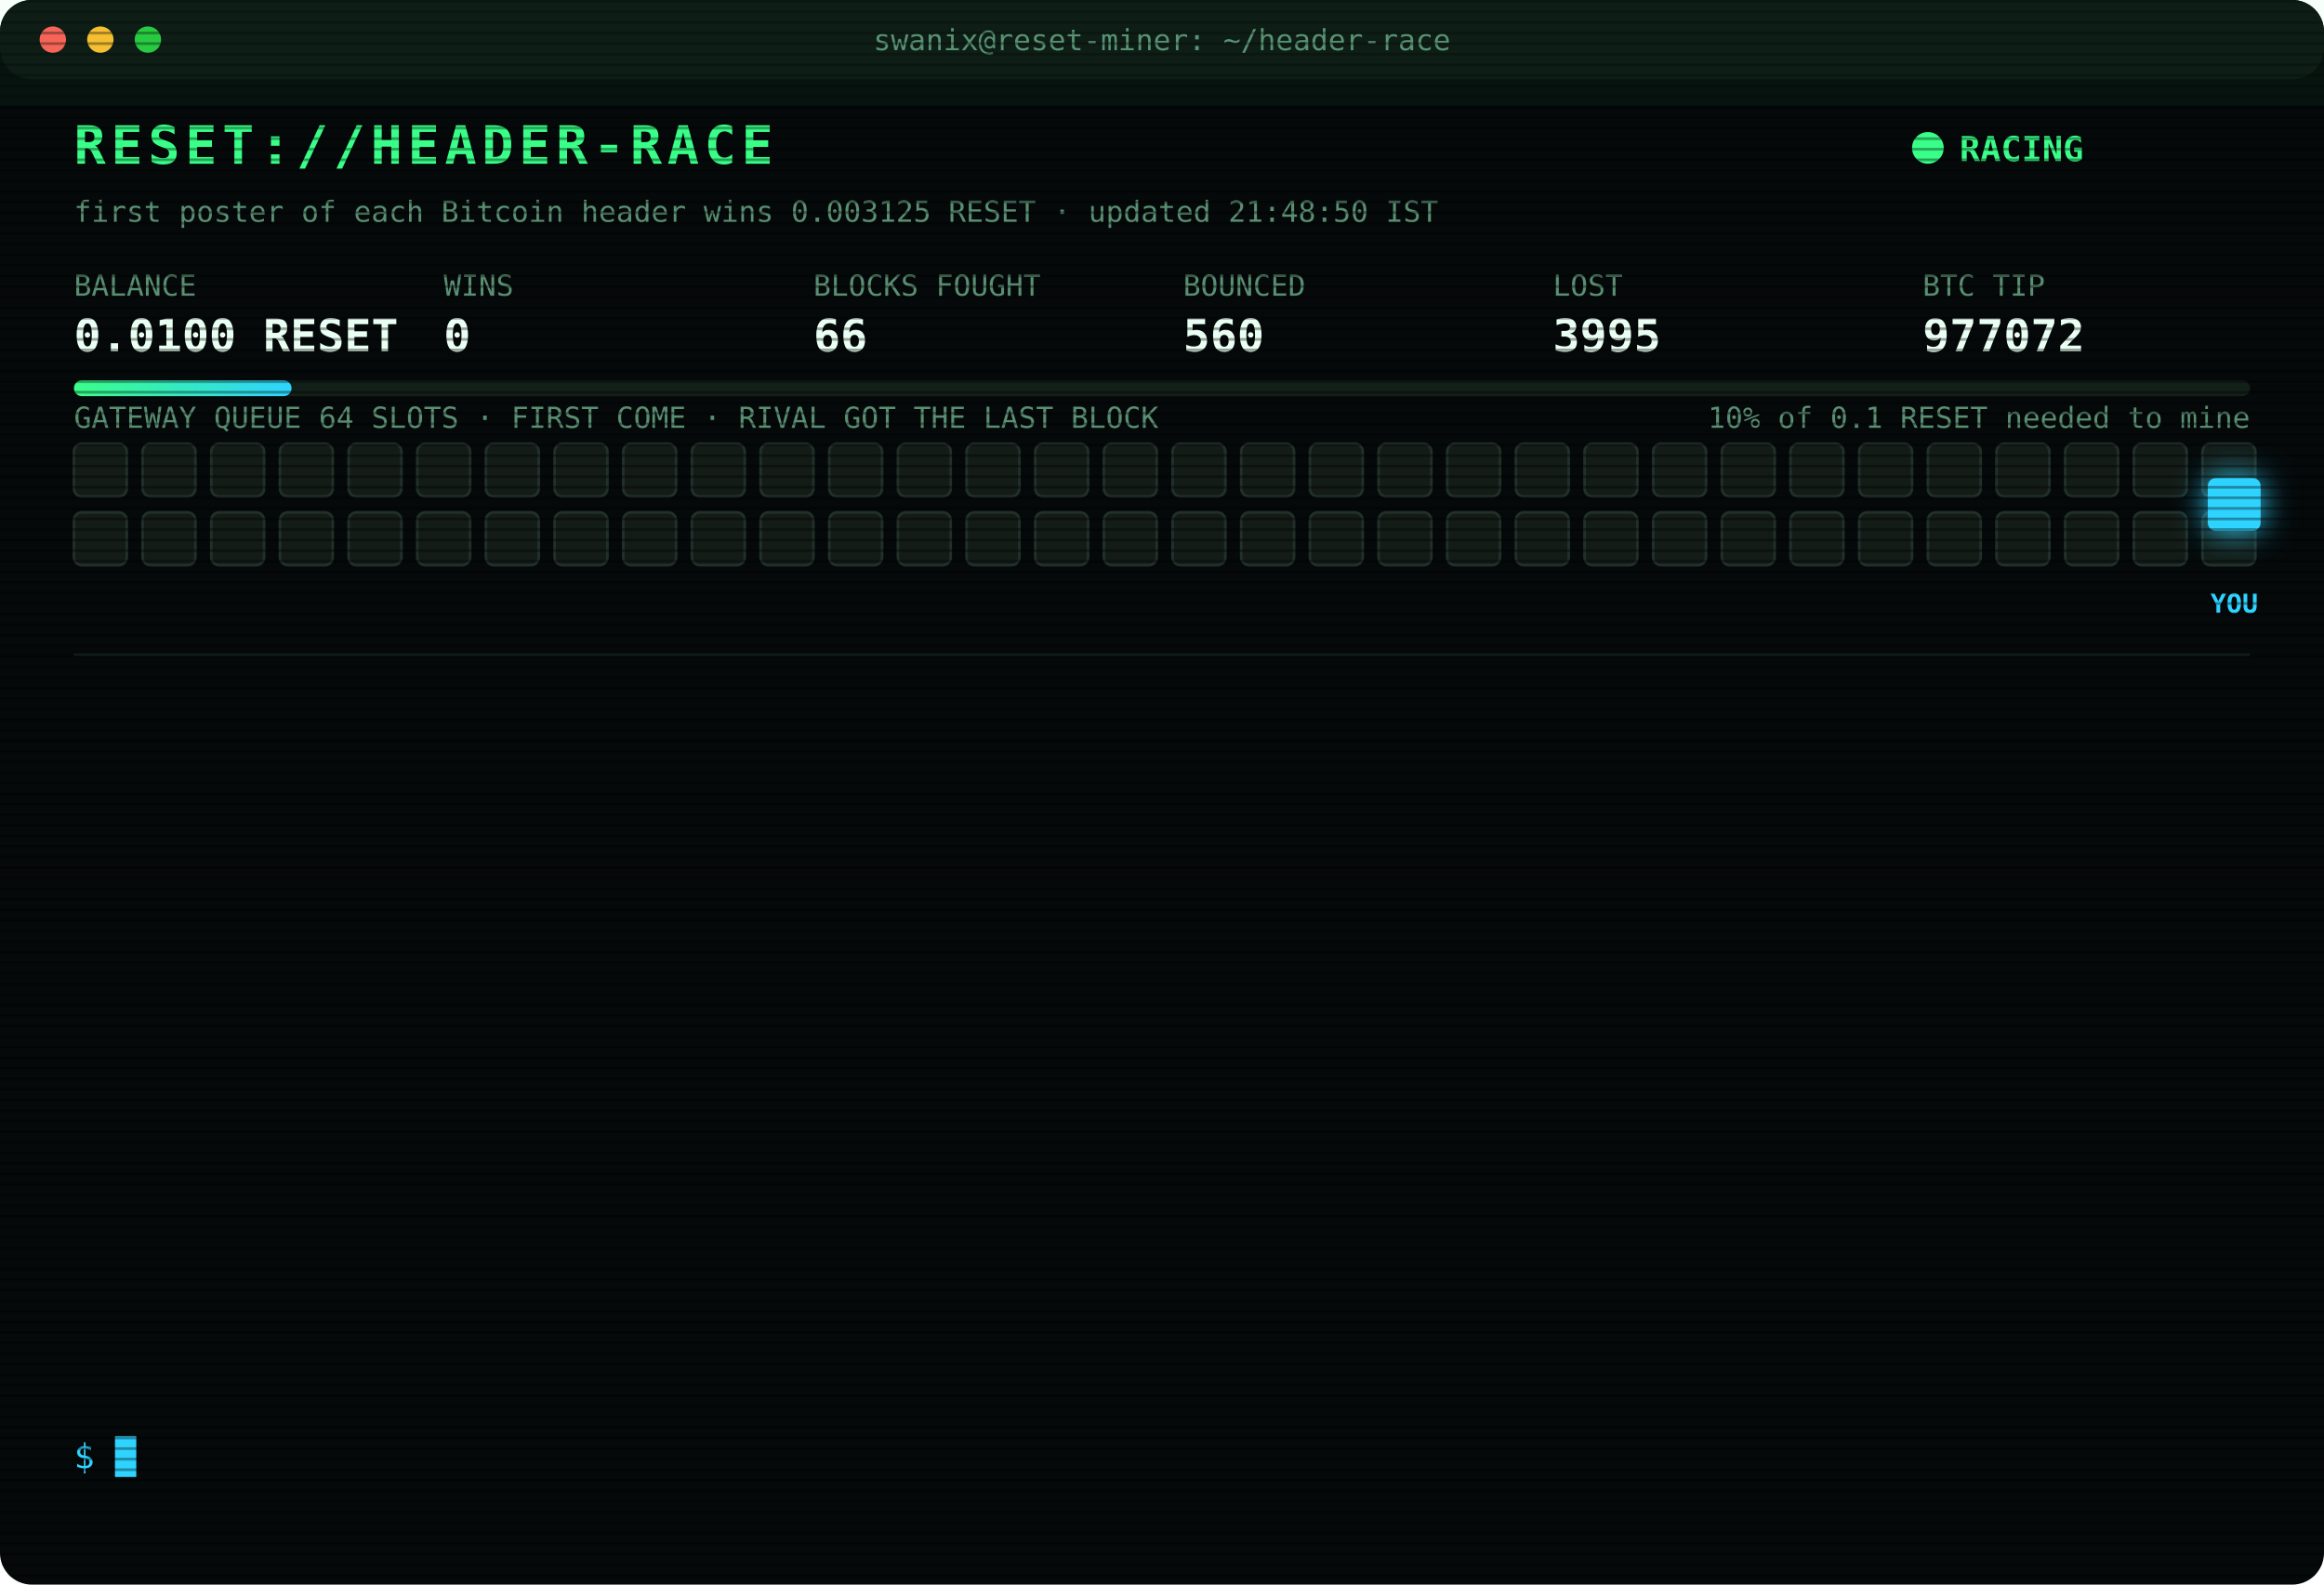
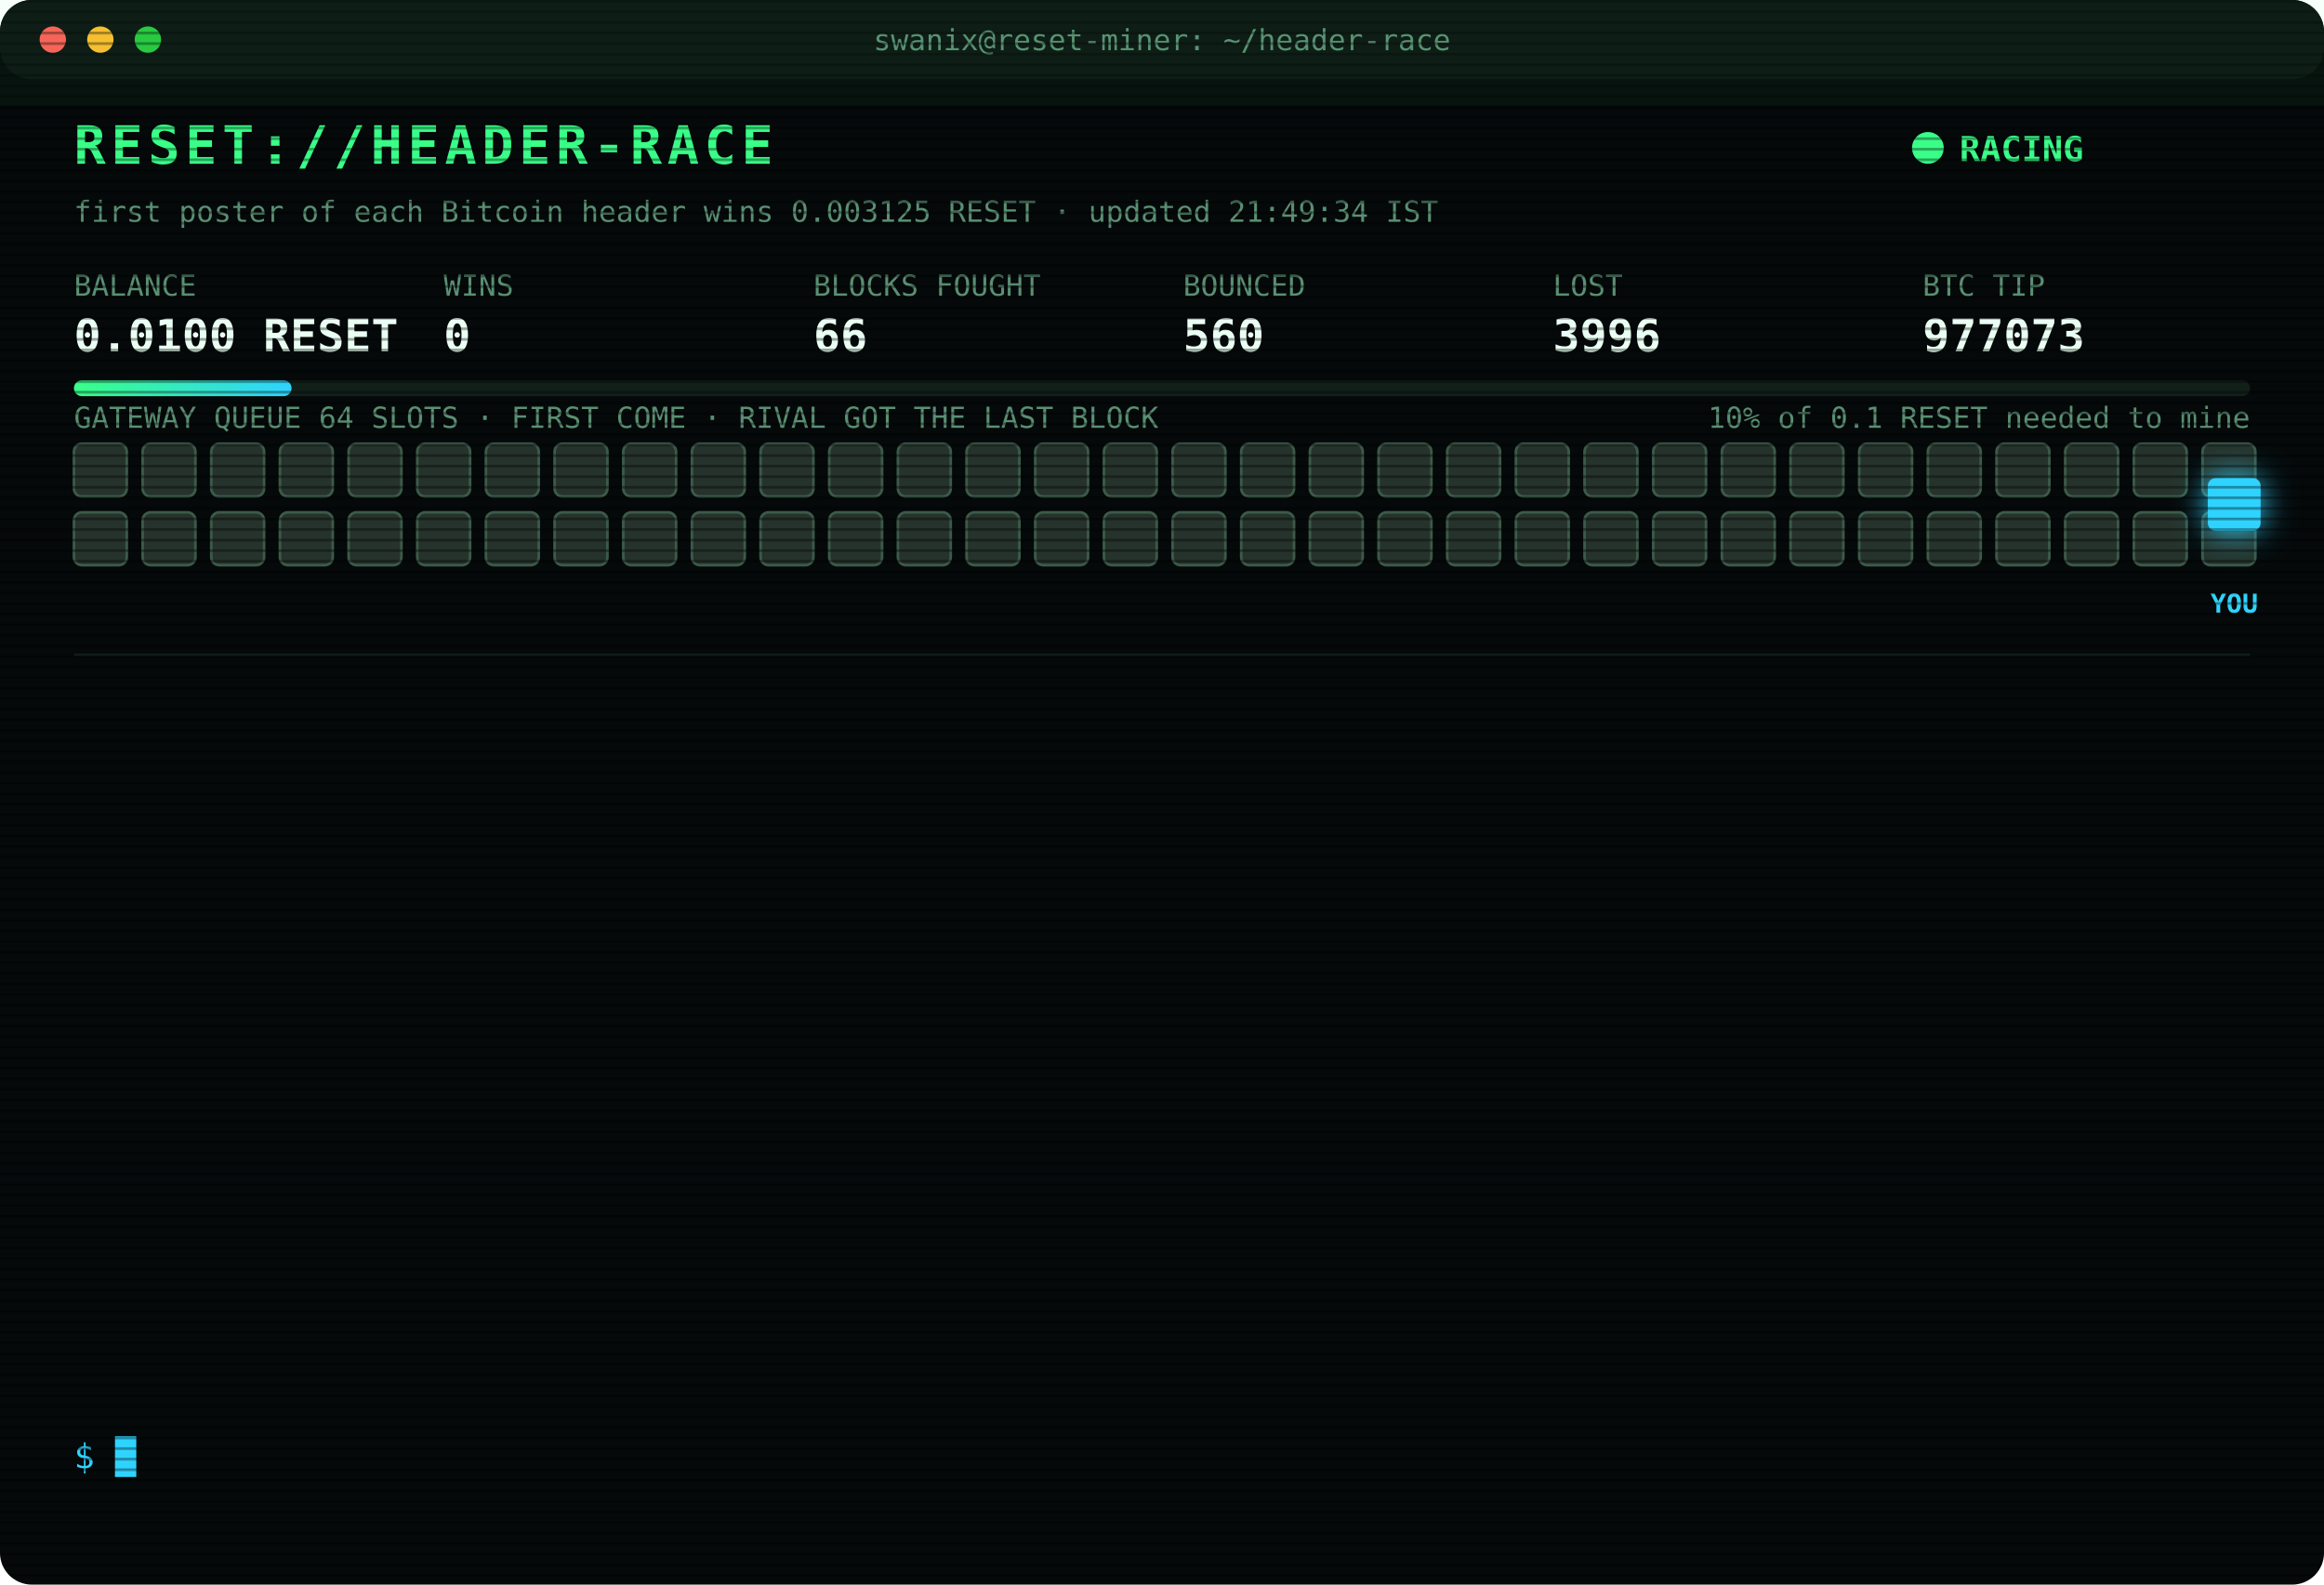
<svg xmlns="http://www.w3.org/2000/svg" width="880" height="600" viewBox="0 0 880 600" font-family="ui-monospace,SFMono-Regular,Menlo,Consolas,monospace">
  <style>
text{font-size:13px;fill:#7CFFB2}
.title{font-size:20px;font-weight:700;fill:#39FF88;letter-spacing:2px;animation:glitch 3s infinite steps(1)}
.sub{fill:#2fd3ff}.k{fill:#5a8f73;font-size:11px}.v{font-size:17px;font-weight:700;fill:#eafff3}
.ts{fill:#3f6b56}.boot{fill:#2fd3ff}.dim{fill:#5a8f73}.bad{fill:#ff4d6d}.warn{fill:#ffd23f}.mag{fill:#ff5cf0}.win{fill:#39FF88;font-weight:700}
.tag{font-size:10px;fill:#2fd3ff;font-weight:700}
.rival{fill:#26332c;stroke:#3c5a49;animation:jam 1.2s infinite alternate}
.idle{fill:#141c18;stroke:#22302a;animation:breathe 4s infinite}
.me{fill:#2fd3ff;filter:drop-shadow(0 0 6px #2fd3ff)}
.hover{animation:nudge 1.1s infinite ease-in-out}.bounce{animation:kick 1.4s infinite}
.ln{opacity:0;animation:in .4s forwards}
.cur{animation:blink 1s infinite steps(1)}
.scan{animation:scan 6s infinite linear}
.led{animation:blink 1.4s infinite}
@keyframes in{from{opacity:0;transform:translateX(-6px)}to{opacity:1;transform:none}}
@keyframes blink{50%{opacity:0}}
@keyframes jam{to{fill:#33463b}}
@keyframes breathe{50%{opacity:.4}}
@keyframes nudge{50%{transform:translateX(-10px)}}
@keyframes kick{0%,100%{transform:none}30%{transform:translateX(-14px)}55%{transform:translateX(10px) translateY(-6px)}}
@keyframes glitch{0%,92%{transform:none}93%{transform:translateX(2px);fill:#ff4d6d}95%{transform:translateX(-2px);fill:#2fd3ff}97%{transform:none}}
@keyframes scan{from{transform:translateY(-40px)}to{transform:translateY(600px)}}
</style>
  <defs>
    <pattern id="sl" width="4" height="4" patternUnits="userSpaceOnUse">
      <rect width="4" height="1" fill="#000" opacity=".35" />
    </pattern>
    <linearGradient id="bar">
      <stop offset="0" stop-color="#39FF88" />
      <stop offset="1" stop-color="#2fd3ff" />
    </linearGradient>
  </defs>
  <rect width="880" height="600" rx="12" fill="#05090a" />
  <rect width="880" height="30" rx="12" fill="#0d1512" />
  <circle cx="20" cy="15" r="5" fill="#ff5f57" />
  <circle cx="38" cy="15" r="5" fill="#febc2e" />
  <circle cx="56" cy="15" r="5" fill="#28c840" />
  <text x="440" y="19" text-anchor="middle" class="k">swanix@reset-miner: ~/header-race</text>
  <text x="28" y="62" class="title">RESET://HEADER-RACE</text>
  <circle class="led" cx="730" cy="56" r="6" fill="#39FF88" />
  <text x="742" y="61" class="win">RACING</text>
-   <text x="28" y="84" class="k">first poster of each Bitcoin header wins 0.003125 RESET · updated 21:48:50 IST</text>
+   <text x="28" y="84" class="k">first poster of each Bitcoin header wins 0.003125 RESET · updated 21:49:34 IST</text>
  <text x="28" y="112" class="k">BALANCE</text>
  <text x="28" y="133" class="v">0.0100 RESET</text>
  <text x="168" y="112" class="k">WINS</text>
  <text x="168" y="133" class="v">0</text>
  <text x="308" y="112" class="k">BLOCKS FOUGHT</text>
  <text x="308" y="133" class="v">66</text>
  <text x="448" y="112" class="k">BOUNCED</text>
  <text x="448" y="133" class="v">560</text>
  <text x="588" y="112" class="k">LOST</text>
-   <text x="588" y="133" class="v">3995</text>
+   <text x="588" y="133" class="v">3996</text>
  <text x="728" y="112" class="k">BTC TIP</text>
-   <text x="728" y="133" class="v">977072</text>
+   <text x="728" y="133" class="v">977073</text>
  <rect x="28" y="144" width="824" height="6" rx="3" fill="#13201a" />
  <rect x="28" y="144" width="82.4" height="6" rx="3" fill="url(#bar)" />
  <text x="852" y="162" text-anchor="end" class="k">10% of 0.1 RESET needed to mine</text>
  <text x="28" y="162" class="k">GATEWAY QUEUE 64 SLOTS · FIRST COME · RIVAL GOT THE LAST BLOCK</text>
-   <rect class="idle" x="28" y="168" width="20" height="20" rx="3" style="animation-delay:0.00s" />
-   <rect class="idle" x="54" y="168" width="20" height="20" rx="3" style="animation-delay:0.05s" />
-   <rect class="idle" x="80" y="168" width="20" height="20" rx="3" style="animation-delay:0.10s" />
-   <rect class="idle" x="106" y="168" width="20" height="20" rx="3" style="animation-delay:0.15s" />
-   <rect class="idle" x="132" y="168" width="20" height="20" rx="3" style="animation-delay:0.20s" />
-   <rect class="idle" x="158" y="168" width="20" height="20" rx="3" style="animation-delay:0.25s" />
-   <rect class="idle" x="184" y="168" width="20" height="20" rx="3" style="animation-delay:0.30s" />
-   <rect class="idle" x="210" y="168" width="20" height="20" rx="3" style="animation-delay:0.35s" />
-   <rect class="idle" x="236" y="168" width="20" height="20" rx="3" style="animation-delay:0.40s" />
-   <rect class="idle" x="262" y="168" width="20" height="20" rx="3" style="animation-delay:0.45s" />
-   <rect class="idle" x="288" y="168" width="20" height="20" rx="3" style="animation-delay:0.50s" />
-   <rect class="idle" x="314" y="168" width="20" height="20" rx="3" style="animation-delay:0.55s" />
-   <rect class="idle" x="340" y="168" width="20" height="20" rx="3" style="animation-delay:0.60s" />
-   <rect class="idle" x="366" y="168" width="20" height="20" rx="3" style="animation-delay:0.65s" />
-   <rect class="idle" x="392" y="168" width="20" height="20" rx="3" style="animation-delay:0.70s" />
-   <rect class="idle" x="418" y="168" width="20" height="20" rx="3" style="animation-delay:0.75s" />
-   <rect class="idle" x="444" y="168" width="20" height="20" rx="3" style="animation-delay:0.80s" />
-   <rect class="idle" x="470" y="168" width="20" height="20" rx="3" style="animation-delay:0.85s" />
-   <rect class="idle" x="496" y="168" width="20" height="20" rx="3" style="animation-delay:0.90s" />
-   <rect class="idle" x="522" y="168" width="20" height="20" rx="3" style="animation-delay:0.95s" />
-   <rect class="idle" x="548" y="168" width="20" height="20" rx="3" style="animation-delay:1.00s" />
-   <rect class="idle" x="574" y="168" width="20" height="20" rx="3" style="animation-delay:1.05s" />
-   <rect class="idle" x="600" y="168" width="20" height="20" rx="3" style="animation-delay:1.10s" />
-   <rect class="idle" x="626" y="168" width="20" height="20" rx="3" style="animation-delay:1.15s" />
-   <rect class="idle" x="652" y="168" width="20" height="20" rx="3" style="animation-delay:1.20s" />
-   <rect class="idle" x="678" y="168" width="20" height="20" rx="3" style="animation-delay:1.25s" />
-   <rect class="idle" x="704" y="168" width="20" height="20" rx="3" style="animation-delay:1.30s" />
-   <rect class="idle" x="730" y="168" width="20" height="20" rx="3" style="animation-delay:1.35s" />
-   <rect class="idle" x="756" y="168" width="20" height="20" rx="3" style="animation-delay:1.40s" />
-   <rect class="idle" x="782" y="168" width="20" height="20" rx="3" style="animation-delay:1.45s" />
-   <rect class="idle" x="808" y="168" width="20" height="20" rx="3" style="animation-delay:1.50s" />
-   <rect class="idle" x="834" y="168" width="20" height="20" rx="3" style="animation-delay:1.55s" />
-   <rect class="idle" x="28" y="194" width="20" height="20" rx="3" style="animation-delay:1.60s" />
-   <rect class="idle" x="54" y="194" width="20" height="20" rx="3" style="animation-delay:1.65s" />
-   <rect class="idle" x="80" y="194" width="20" height="20" rx="3" style="animation-delay:1.70s" />
-   <rect class="idle" x="106" y="194" width="20" height="20" rx="3" style="animation-delay:1.75s" />
-   <rect class="idle" x="132" y="194" width="20" height="20" rx="3" style="animation-delay:1.80s" />
-   <rect class="idle" x="158" y="194" width="20" height="20" rx="3" style="animation-delay:1.85s" />
-   <rect class="idle" x="184" y="194" width="20" height="20" rx="3" style="animation-delay:1.90s" />
-   <rect class="idle" x="210" y="194" width="20" height="20" rx="3" style="animation-delay:1.95s" />
-   <rect class="idle" x="236" y="194" width="20" height="20" rx="3" style="animation-delay:2.00s" />
-   <rect class="idle" x="262" y="194" width="20" height="20" rx="3" style="animation-delay:2.05s" />
-   <rect class="idle" x="288" y="194" width="20" height="20" rx="3" style="animation-delay:2.10s" />
-   <rect class="idle" x="314" y="194" width="20" height="20" rx="3" style="animation-delay:2.15s" />
-   <rect class="idle" x="340" y="194" width="20" height="20" rx="3" style="animation-delay:2.20s" />
-   <rect class="idle" x="366" y="194" width="20" height="20" rx="3" style="animation-delay:2.25s" />
-   <rect class="idle" x="392" y="194" width="20" height="20" rx="3" style="animation-delay:2.30s" />
-   <rect class="idle" x="418" y="194" width="20" height="20" rx="3" style="animation-delay:2.35s" />
-   <rect class="idle" x="444" y="194" width="20" height="20" rx="3" style="animation-delay:2.40s" />
-   <rect class="idle" x="470" y="194" width="20" height="20" rx="3" style="animation-delay:2.45s" />
-   <rect class="idle" x="496" y="194" width="20" height="20" rx="3" style="animation-delay:2.50s" />
-   <rect class="idle" x="522" y="194" width="20" height="20" rx="3" style="animation-delay:2.55s" />
-   <rect class="idle" x="548" y="194" width="20" height="20" rx="3" style="animation-delay:2.60s" />
-   <rect class="idle" x="574" y="194" width="20" height="20" rx="3" style="animation-delay:2.65s" />
-   <rect class="idle" x="600" y="194" width="20" height="20" rx="3" style="animation-delay:2.70s" />
-   <rect class="idle" x="626" y="194" width="20" height="20" rx="3" style="animation-delay:2.75s" />
-   <rect class="idle" x="652" y="194" width="20" height="20" rx="3" style="animation-delay:2.80s" />
-   <rect class="idle" x="678" y="194" width="20" height="20" rx="3" style="animation-delay:2.85s" />
-   <rect class="idle" x="704" y="194" width="20" height="20" rx="3" style="animation-delay:2.90s" />
-   <rect class="idle" x="730" y="194" width="20" height="20" rx="3" style="animation-delay:2.95s" />
-   <rect class="idle" x="756" y="194" width="20" height="20" rx="3" style="animation-delay:3.00s" />
-   <rect class="idle" x="782" y="194" width="20" height="20" rx="3" style="animation-delay:3.05s" />
-   <rect class="idle" x="808" y="194" width="20" height="20" rx="3" style="animation-delay:3.10s" />
-   <rect class="idle" x="834" y="194" width="20" height="20" rx="3" style="animation-delay:3.15s" />
+   <rect class="rival" x="28" y="168" width="20" height="20" rx="3" style="animation-delay:0.00s" />
+   <rect class="rival" x="54" y="168" width="20" height="20" rx="3" style="animation-delay:0.05s" />
+   <rect class="rival" x="80" y="168" width="20" height="20" rx="3" style="animation-delay:0.10s" />
+   <rect class="rival" x="106" y="168" width="20" height="20" rx="3" style="animation-delay:0.15s" />
+   <rect class="rival" x="132" y="168" width="20" height="20" rx="3" style="animation-delay:0.20s" />
+   <rect class="rival" x="158" y="168" width="20" height="20" rx="3" style="animation-delay:0.25s" />
+   <rect class="rival" x="184" y="168" width="20" height="20" rx="3" style="animation-delay:0.30s" />
+   <rect class="rival" x="210" y="168" width="20" height="20" rx="3" style="animation-delay:0.35s" />
+   <rect class="rival" x="236" y="168" width="20" height="20" rx="3" style="animation-delay:0.40s" />
+   <rect class="rival" x="262" y="168" width="20" height="20" rx="3" style="animation-delay:0.45s" />
+   <rect class="rival" x="288" y="168" width="20" height="20" rx="3" style="animation-delay:0.50s" />
+   <rect class="rival" x="314" y="168" width="20" height="20" rx="3" style="animation-delay:0.55s" />
+   <rect class="rival" x="340" y="168" width="20" height="20" rx="3" style="animation-delay:0.60s" />
+   <rect class="rival" x="366" y="168" width="20" height="20" rx="3" style="animation-delay:0.65s" />
+   <rect class="rival" x="392" y="168" width="20" height="20" rx="3" style="animation-delay:0.70s" />
+   <rect class="rival" x="418" y="168" width="20" height="20" rx="3" style="animation-delay:0.75s" />
+   <rect class="rival" x="444" y="168" width="20" height="20" rx="3" style="animation-delay:0.80s" />
+   <rect class="rival" x="470" y="168" width="20" height="20" rx="3" style="animation-delay:0.85s" />
+   <rect class="rival" x="496" y="168" width="20" height="20" rx="3" style="animation-delay:0.90s" />
+   <rect class="rival" x="522" y="168" width="20" height="20" rx="3" style="animation-delay:0.95s" />
+   <rect class="rival" x="548" y="168" width="20" height="20" rx="3" style="animation-delay:1.00s" />
+   <rect class="rival" x="574" y="168" width="20" height="20" rx="3" style="animation-delay:1.05s" />
+   <rect class="rival" x="600" y="168" width="20" height="20" rx="3" style="animation-delay:1.10s" />
+   <rect class="rival" x="626" y="168" width="20" height="20" rx="3" style="animation-delay:1.15s" />
+   <rect class="rival" x="652" y="168" width="20" height="20" rx="3" style="animation-delay:1.20s" />
+   <rect class="rival" x="678" y="168" width="20" height="20" rx="3" style="animation-delay:1.25s" />
+   <rect class="rival" x="704" y="168" width="20" height="20" rx="3" style="animation-delay:1.30s" />
+   <rect class="rival" x="730" y="168" width="20" height="20" rx="3" style="animation-delay:1.35s" />
+   <rect class="rival" x="756" y="168" width="20" height="20" rx="3" style="animation-delay:1.40s" />
+   <rect class="rival" x="782" y="168" width="20" height="20" rx="3" style="animation-delay:1.45s" />
+   <rect class="rival" x="808" y="168" width="20" height="20" rx="3" style="animation-delay:1.50s" />
+   <rect class="rival" x="834" y="168" width="20" height="20" rx="3" style="animation-delay:1.55s" />
+   <rect class="rival" x="28" y="194" width="20" height="20" rx="3" style="animation-delay:1.60s" />
+   <rect class="rival" x="54" y="194" width="20" height="20" rx="3" style="animation-delay:1.65s" />
+   <rect class="rival" x="80" y="194" width="20" height="20" rx="3" style="animation-delay:1.70s" />
+   <rect class="rival" x="106" y="194" width="20" height="20" rx="3" style="animation-delay:1.75s" />
+   <rect class="rival" x="132" y="194" width="20" height="20" rx="3" style="animation-delay:1.80s" />
+   <rect class="rival" x="158" y="194" width="20" height="20" rx="3" style="animation-delay:1.85s" />
+   <rect class="rival" x="184" y="194" width="20" height="20" rx="3" style="animation-delay:1.90s" />
+   <rect class="rival" x="210" y="194" width="20" height="20" rx="3" style="animation-delay:1.95s" />
+   <rect class="rival" x="236" y="194" width="20" height="20" rx="3" style="animation-delay:2.00s" />
+   <rect class="rival" x="262" y="194" width="20" height="20" rx="3" style="animation-delay:2.05s" />
+   <rect class="rival" x="288" y="194" width="20" height="20" rx="3" style="animation-delay:2.10s" />
+   <rect class="rival" x="314" y="194" width="20" height="20" rx="3" style="animation-delay:2.15s" />
+   <rect class="rival" x="340" y="194" width="20" height="20" rx="3" style="animation-delay:2.20s" />
+   <rect class="rival" x="366" y="194" width="20" height="20" rx="3" style="animation-delay:2.25s" />
+   <rect class="rival" x="392" y="194" width="20" height="20" rx="3" style="animation-delay:2.30s" />
+   <rect class="rival" x="418" y="194" width="20" height="20" rx="3" style="animation-delay:2.35s" />
+   <rect class="rival" x="444" y="194" width="20" height="20" rx="3" style="animation-delay:2.40s" />
+   <rect class="rival" x="470" y="194" width="20" height="20" rx="3" style="animation-delay:2.45s" />
+   <rect class="rival" x="496" y="194" width="20" height="20" rx="3" style="animation-delay:2.50s" />
+   <rect class="rival" x="522" y="194" width="20" height="20" rx="3" style="animation-delay:2.55s" />
+   <rect class="rival" x="548" y="194" width="20" height="20" rx="3" style="animation-delay:2.60s" />
+   <rect class="rival" x="574" y="194" width="20" height="20" rx="3" style="animation-delay:2.65s" />
+   <rect class="rival" x="600" y="194" width="20" height="20" rx="3" style="animation-delay:2.70s" />
+   <rect class="rival" x="626" y="194" width="20" height="20" rx="3" style="animation-delay:2.75s" />
+   <rect class="rival" x="652" y="194" width="20" height="20" rx="3" style="animation-delay:2.80s" />
+   <rect class="rival" x="678" y="194" width="20" height="20" rx="3" style="animation-delay:2.85s" />
+   <rect class="rival" x="704" y="194" width="20" height="20" rx="3" style="animation-delay:2.90s" />
+   <rect class="rival" x="730" y="194" width="20" height="20" rx="3" style="animation-delay:2.95s" />
+   <rect class="rival" x="756" y="194" width="20" height="20" rx="3" style="animation-delay:3.00s" />
+   <rect class="rival" x="782" y="194" width="20" height="20" rx="3" style="animation-delay:3.05s" />
+   <rect class="rival" x="808" y="194" width="20" height="20" rx="3" style="animation-delay:3.10s" />
+   <rect class="rival" x="834" y="194" width="20" height="20" rx="3" style="animation-delay:3.15s" />
  <g class="hover">
    <rect class="me" x="836" y="181" width="20" height="20" rx="3" />
    <text class="tag" x="846" y="232" text-anchor="middle">YOU</text>
  </g>
  <line x1="28" x2="852" y1="248" y2="248" stroke="#13201a" />
  <g class="ln" style="animation-delay:0.40s">
-     <text x="28" y="270" class="ts">19:18:27</text>
-     <text x="104" y="270" class="bad">[LOST] #977062 taken by a rival miner</text>
+     <text x="28" y="270" class="ts">19:19:15</text>
+     <text x="104" y="270" class="bad">[LOST] #977063 taken by a rival miner</text>
  </g>
  <g class="ln" style="animation-delay:0.65s">
-     <text x="28" y="292" class="ts">19:19:15</text>
-     <text x="104" y="292" class="bad">[LOST] #977063 taken by a rival miner</text>
+     <text x="28" y="292" class="ts">19:33:00</text>
+     <text x="104" y="292" class="bad">[LOST] #977064 taken by a rival miner</text>
  </g>
  <g class="ln" style="animation-delay:0.90s">
-     <text x="28" y="314" class="ts">19:33:00</text>
-     <text x="104" y="314" class="bad">[LOST] #977064 taken by a rival miner</text>
+     <text x="28" y="314" class="ts">19:36:35</text>
+     <text x="104" y="314" class="bad">[LOST] #977065 taken by a rival miner</text>
  </g>
  <g class="ln" style="animation-delay:1.15s">
-     <text x="28" y="336" class="ts">19:36:35</text>
-     <text x="104" y="336" class="bad">[LOST] #977065 taken by a rival miner</text>
+     <text x="28" y="336" class="ts">20:20:45</text>
+     <text x="104" y="336" class="bad">[LOST] #977066 taken by a rival miner</text>
  </g>
  <g class="ln" style="animation-delay:1.40s">
-     <text x="28" y="358" class="ts">20:20:45</text>
-     <text x="104" y="358" class="bad">[LOST] #977066 taken by a rival miner</text>
+     <text x="28" y="358" class="ts">20:25:51</text>
+     <text x="104" y="358" class="dim">[STINT END] calls 773 · wins 0</text>
  </g>
  <g class="ln" style="animation-delay:1.65s">
-     <text x="28" y="380" class="ts">20:25:51</text>
-     <text x="104" y="380" class="dim">[STINT END] calls 773 · wins 0</text>
+     <text x="28" y="380" class="ts">20:30:24</text>
+     <text x="104" y="380" class="boot">[BOOT] racer v3 online · 3 feeds · stint 340m</text>
  </g>
  <g class="ln" style="animation-delay:1.90s">
-     <text x="28" y="402" class="ts">20:30:24</text>
-     <text x="104" y="402" class="boot">[BOOT] racer v3 online · 3 feeds · stint 340m</text>
+     <text x="28" y="402" class="ts">20:37:46</text>
+     <text x="104" y="402" class="bad">[LOST] #977067 taken by a rival miner</text>
  </g>
  <g class="ln" style="animation-delay:2.15s">
-     <text x="28" y="424" class="ts">20:37:46</text>
-     <text x="104" y="424" class="bad">[LOST] #977067 taken by a rival miner</text>
+     <text x="28" y="424" class="ts">21:03:45</text>
+     <text x="104" y="424" class="bad">[LOST] #977068 taken by a rival miner</text>
  </g>
  <g class="ln" style="animation-delay:2.40s">
-     <text x="28" y="446" class="ts">21:03:45</text>
-     <text x="104" y="446" class="bad">[LOST] #977068 taken by a rival miner</text>
+     <text x="28" y="446" class="ts">21:19:55</text>
+     <text x="104" y="446" class="bad">[LOST] #977069 taken by a rival miner</text>
  </g>
  <g class="ln" style="animation-delay:2.65s">
-     <text x="28" y="468" class="ts">21:19:55</text>
-     <text x="104" y="468" class="bad">[LOST] #977069 taken by a rival miner</text>
+     <text x="28" y="468" class="ts">21:21:34</text>
+     <text x="104" y="468" class="bad">[LOST] #977070 taken by a rival miner</text>
  </g>
  <g class="ln" style="animation-delay:2.90s">
-     <text x="28" y="490" class="ts">21:21:34</text>
-     <text x="104" y="490" class="bad">[LOST] #977070 taken by a rival miner</text>
+     <text x="28" y="490" class="ts">21:21:47</text>
+     <text x="104" y="490" class="bad">[LOST] #977071 taken by a rival miner</text>
  </g>
  <g class="ln" style="animation-delay:3.15s">
-     <text x="28" y="512" class="ts">21:21:47</text>
-     <text x="104" y="512" class="bad">[LOST] #977071 taken by a rival miner</text>
+     <text x="28" y="512" class="ts">21:48:50</text>
+     <text x="104" y="512" class="bad">[LOST] #977072 taken by a rival miner</text>
  </g>
  <g class="ln" style="animation-delay:3.40s">
-     <text x="28" y="534" class="ts">21:48:50</text>
-     <text x="104" y="534" class="bad">[LOST] #977072 taken by a rival miner</text>
+     <text x="28" y="534" class="ts">21:49:34</text>
+     <text x="104" y="534" class="bad">[LOST] #977073 taken by a rival miner</text>
  </g>
  <text x="28" y="556" class="sub">$ <tspan class="cur">█</tspan>
  </text>
  <rect width="880" height="600" rx="12" fill="url(#sl)" pointer-events="none" />
  <rect class="scan" width="880" height="40" fill="#39FF88" opacity=".04" />
</svg>
